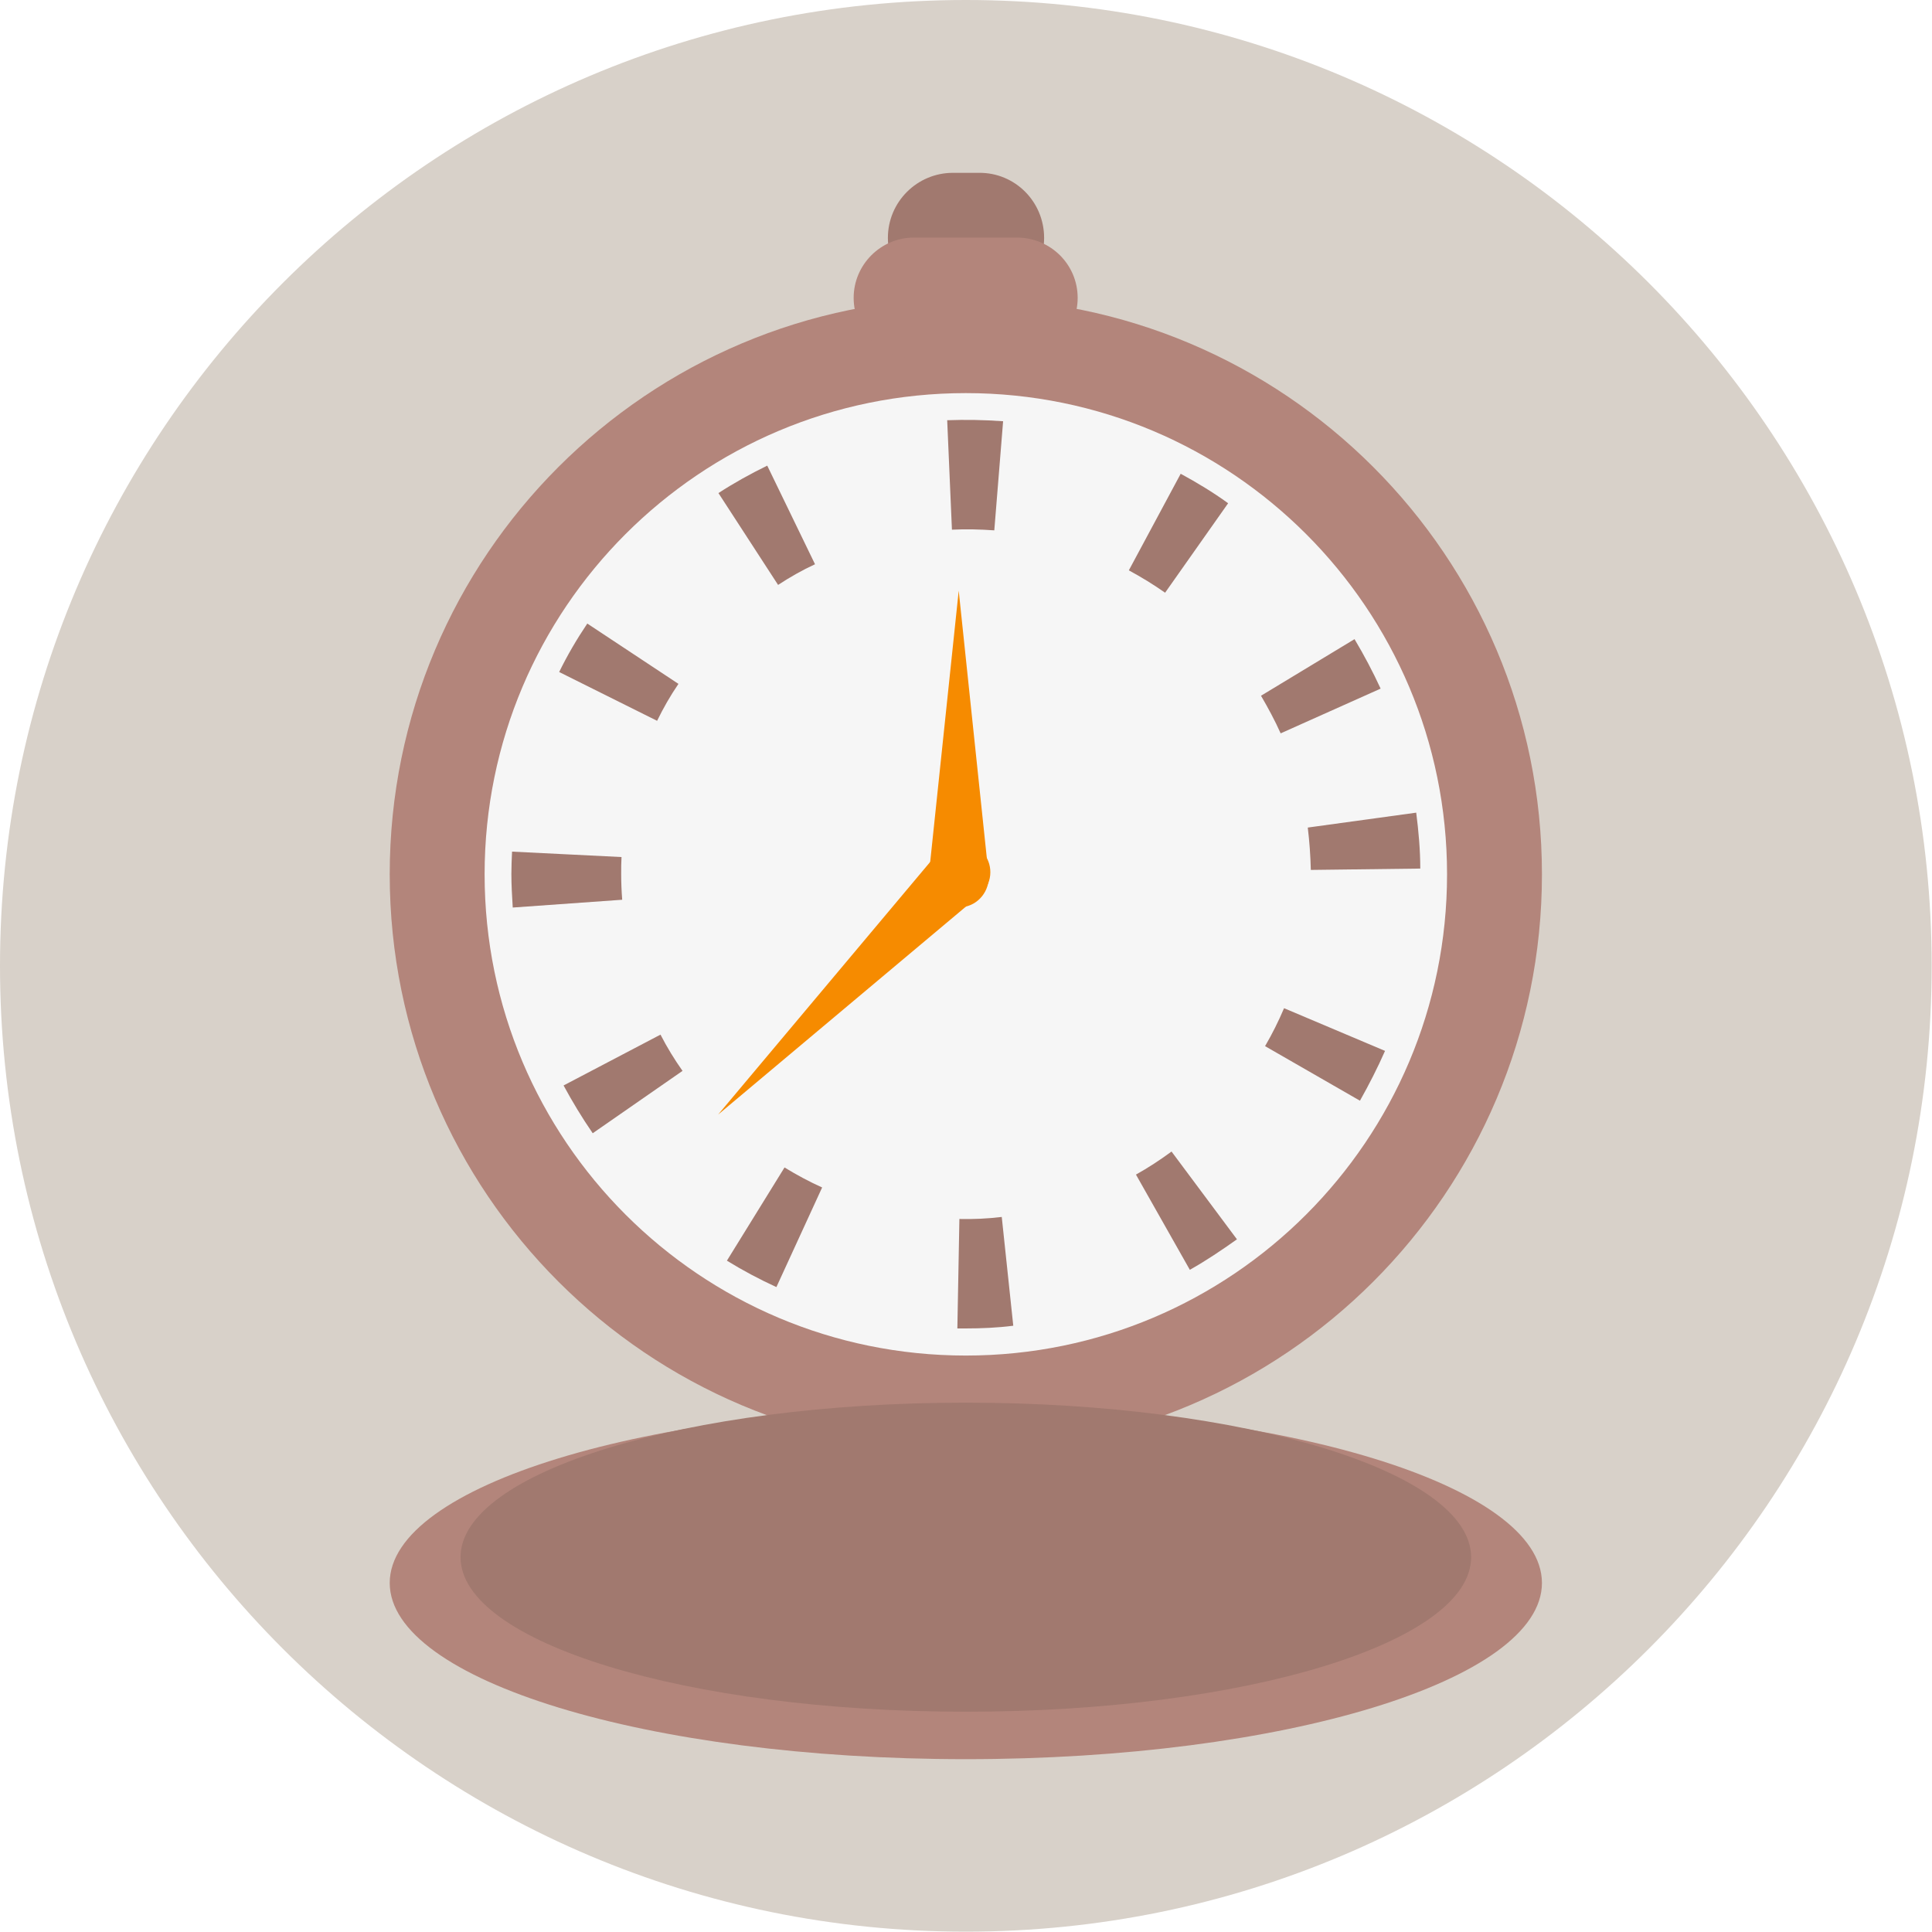
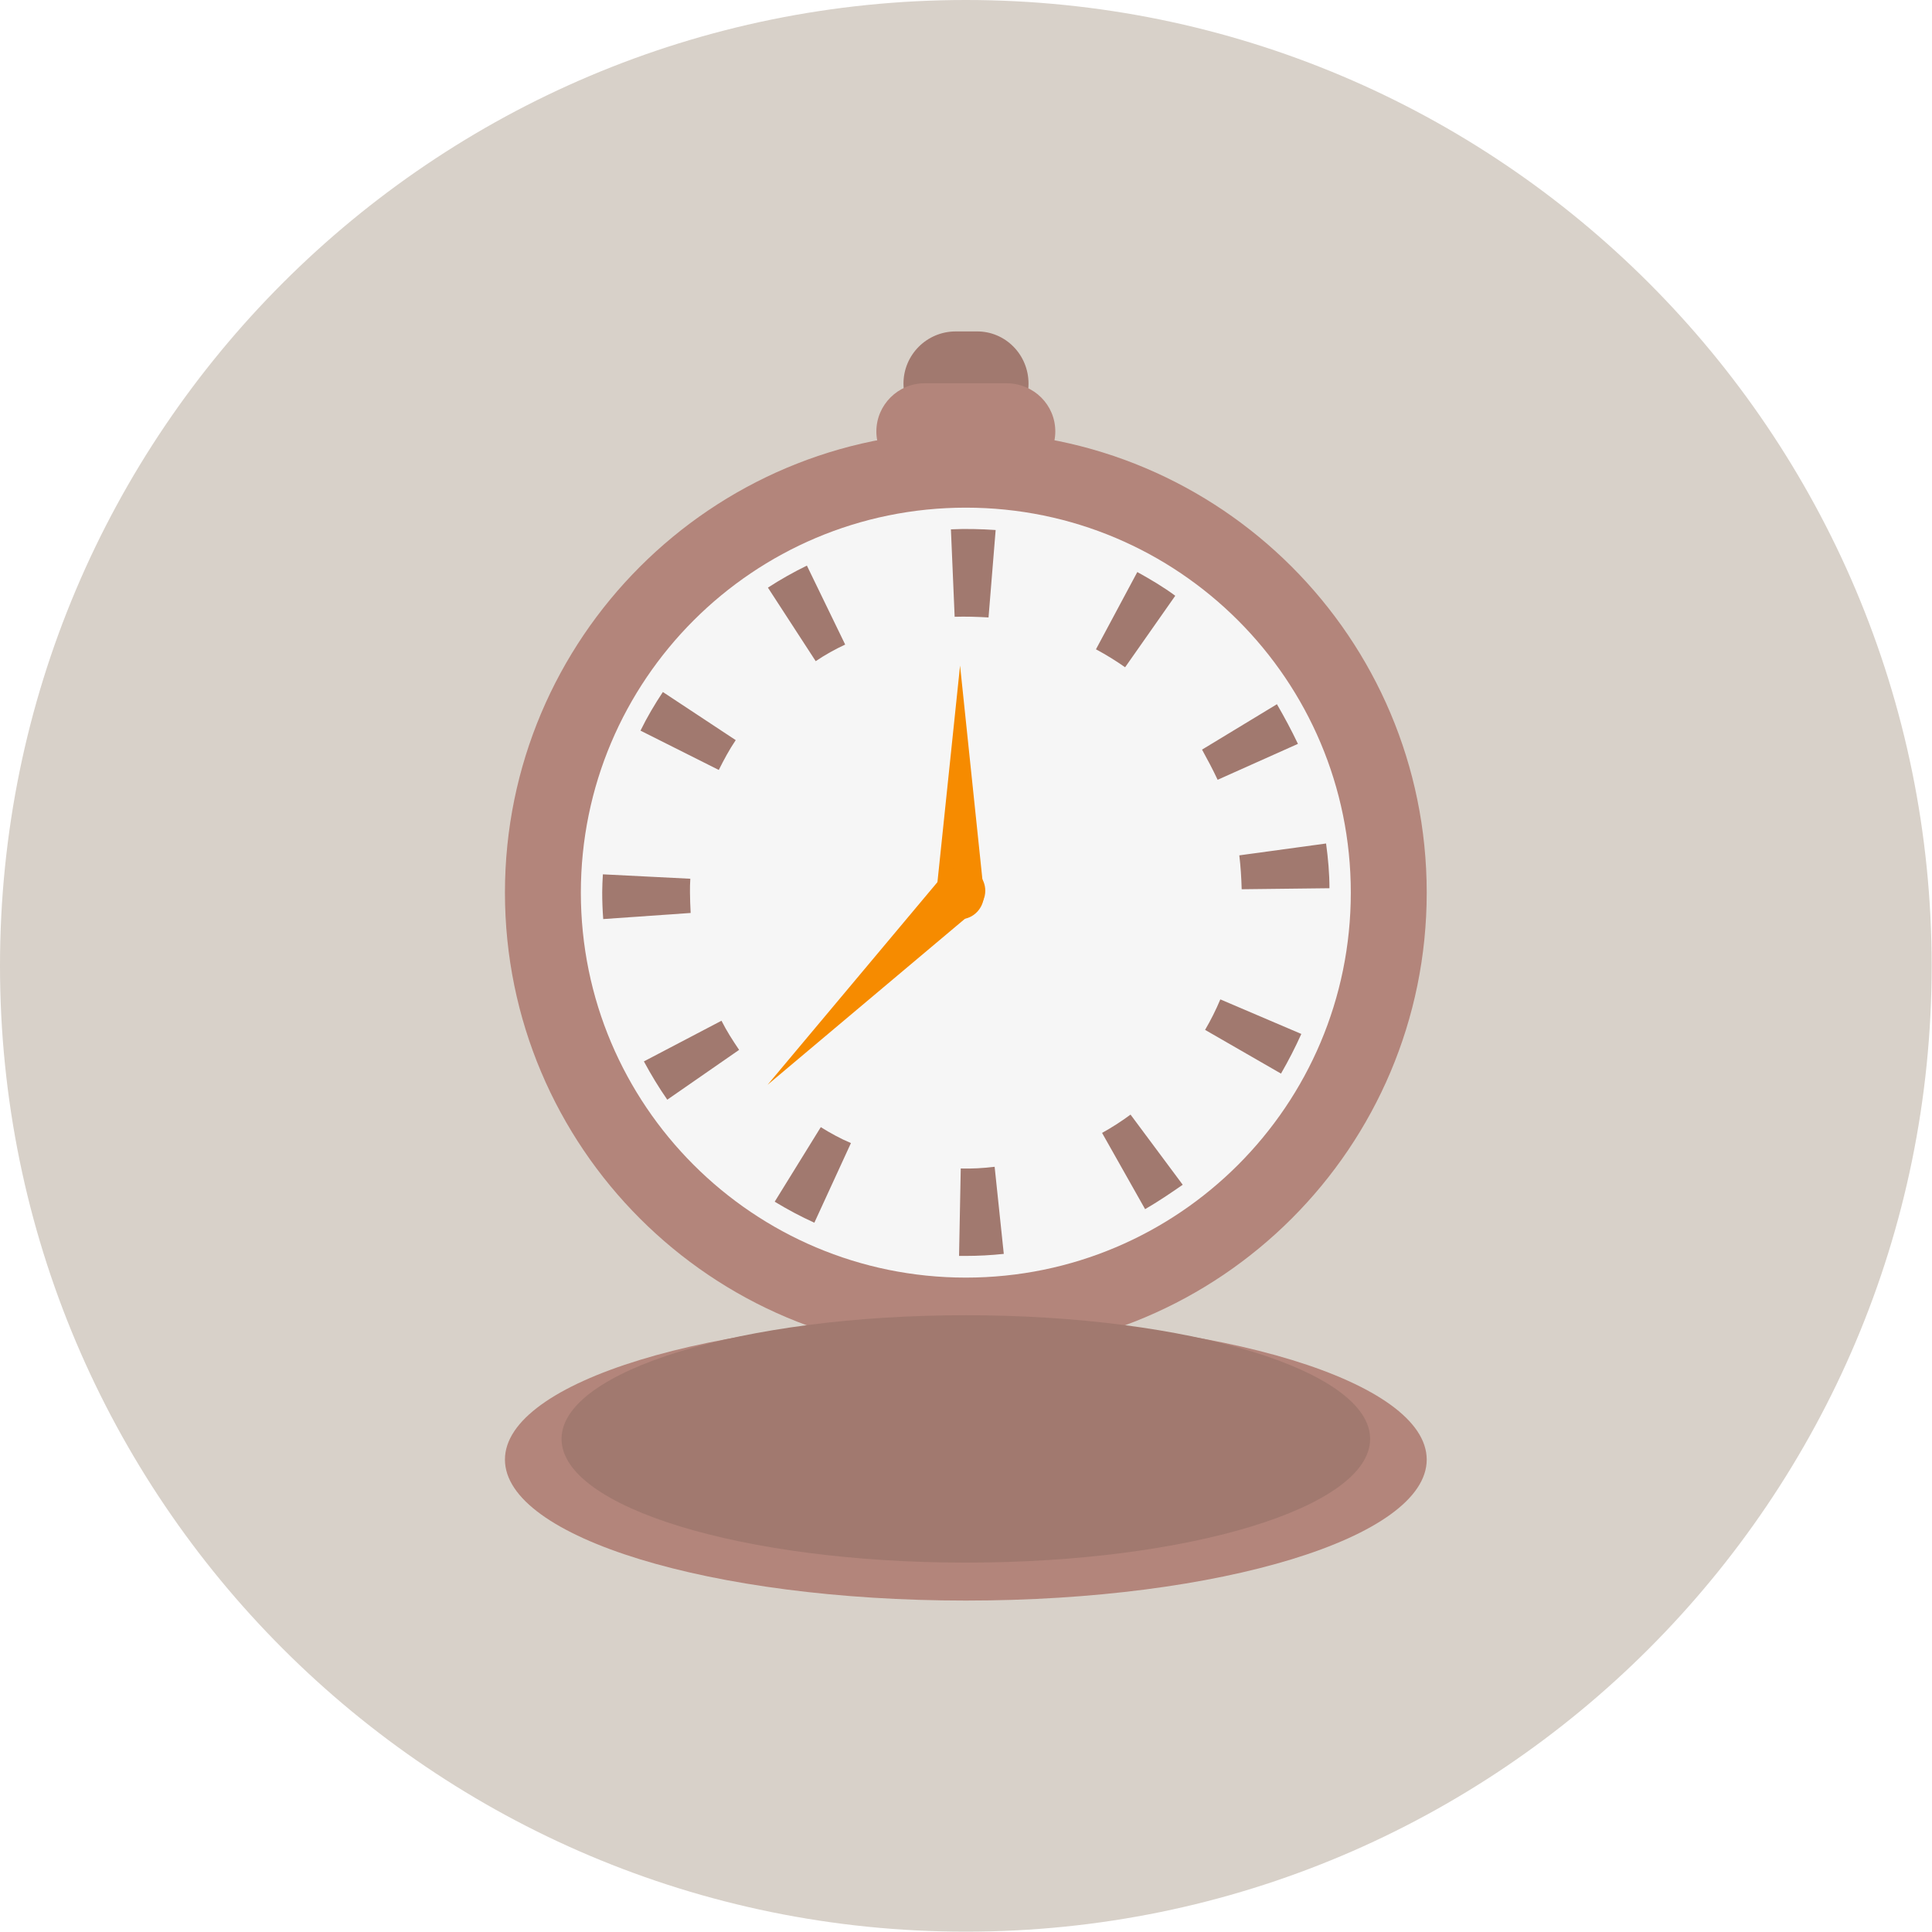
- <svg xmlns="http://www.w3.org/2000/svg" version="1.1" id="Layer_1" x="0px" y="0px" viewBox="0 0 570.1 570.1" style="enable-background:new 0 0 570.1 570.1;" xml:space="preserve">
+ <svg xmlns="http://www.w3.org/2000/svg" version="1.1" id="Layer_1" x="0px" y="0px" viewBox="-254 675.9 570.1 570.1" style="enable-background:new -254 675.9 570.1 570.1;" xml:space="preserve">
  <style type="text/css">
	.st0{fill:#D8D1C9;}
	.st1{fill:#A1796F;}
	.st2{fill:#B3857B;}
	.st3{fill:#F6F6F6;}
	.st4{fill:#F68B00;}
</style>
-   <circle class="st0" cx="285" cy="285" r="285" />
+   <circle class="st0" cx="31" cy="960.9" r="285" />
  <g>
-     <path class="st1" d="M308.1,70.2c0,10.6-8.6,19.2-19.2,19.2h-7.7c-10.6,0-19.2-8.6-19.2-19.2l0,0c0-10.6,8.6-19.2,19.2-19.2h7.7   C299.5,50.9,308.1,59.5,308.1,70.2L308.1,70.2z" />
-     <circle class="st2" cx="285" cy="258" r="170" />
-     <ellipse class="st2" cx="285" cy="467.1" rx="170" ry="52" />
-     <ellipse class="st1" cx="285" cy="459.5" rx="149.1" ry="45.6" />
-     <circle class="st3" cx="285" cy="258" r="142" />
+     <path class="st1" d="M49.5,789.1c0,8.5-6.9,15.4-15.4,15.4H28c-8.5,0-15.4-6.9-15.4-15.4l0,0c0-8.5,6.9-15.4,15.4-15.4h6.2   C42.6,773.6,49.5,780.5,49.5,789.1L49.5,789.1z" />
+     <circle class="st2" cx="31" cy="939.3" r="136" />
+     <ellipse class="st2" cx="31" cy="1106.6" rx="136" ry="41.6" />
+     <ellipse class="st1" cx="31" cy="1100.5" rx="119.3" ry="36.5" />
+     <circle class="st3" cx="31" cy="939.3" r="113.6" />
    <g>
-       <path class="st1" d="M284.9,392c-0.8,0-1.6,0-2.4,0l0.6-32.3c4.1,0.1,8.4-0.1,12.5-0.6l3.4,32.1C294.3,391.8,289.6,392,284.9,392z     M229.1,379.8c-5-2.3-9.9-4.9-14.6-7.8l17-27.5c3.6,2.2,7.3,4.2,11.1,5.9L229.1,379.8z M351.1,374.7l-15.9-28.1    c3.6-2,7.1-4.3,10.5-6.8l19.3,25.9C360.5,368.9,355.9,372,351.1,374.7z M174.9,334.4c-3.1-4.5-6-9.3-8.6-14.1l28.6-15    c1.9,3.7,4.1,7.3,6.5,10.7L174.9,334.4z M401.3,324.8l-28-16.1c2.1-3.6,4-7.4,5.6-11.2l29.8,12.6C406.5,315.1,404,320,401.3,324.8    z M151.3,267.8c-0.2-3.3-0.4-6.6-0.4-9.9c0-2.2,0.1-4.4,0.2-6.6l32.3,1.6c-0.1,1.6-0.1,3.3-0.1,5c0,2.5,0.1,5,0.3,7.6L151.3,267.8    z M386.8,256.7c-0.1-4.2-0.4-8.4-0.9-12.5l32-4.4c0.7,5.5,1.2,11,1.2,16.5L386.8,256.7z M377.9,216.4c-1.7-3.8-3.7-7.5-5.8-11.1    l27.6-16.7c2.8,4.7,5.4,9.6,7.7,14.6L377.9,216.4z M193.9,212.7L165,198.3c2.4-4.9,5.2-9.7,8.3-14.3l26.9,17.8    C197.8,205.3,195.7,209,193.9,212.7z M343.8,174.9c-3.4-2.4-7-4.6-10.7-6.6l15.3-28.5c4.8,2.6,9.6,5.5,14,8.7L343.8,174.9z     M229.6,172.6L212,145.5c4.6-3,9.5-5.7,14.4-8.1l14.1,29.1C236.8,168.2,233.1,170.3,229.6,172.6z M293.4,156.5    c-4.2-0.3-8.4-0.4-12.5-0.2l-1.4-32.3c5.4-0.2,11-0.1,16.5,0.3L293.4,156.5z" />
+       <path class="st1" d="M30.9,1046.5c-0.6,0-1.3,0-1.9,0l0.5-25.8c3.3,0.1,6.7-0.1,10-0.5l2.7,25.7    C38.4,1046.3,34.7,1046.5,30.9,1046.5z M-13.7,1036.7c-4-1.8-7.9-3.9-11.7-6.2l13.6-22c2.9,1.8,5.8,3.4,8.9,4.7L-13.7,1036.7z     M83.9,1032.7l-12.7-22.5c2.9-1.6,5.7-3.4,8.4-5.4l15.4,20.7C91.4,1028,87.7,1030.5,83.9,1032.7z M-57.1,1000.4    c-2.5-3.6-4.8-7.4-6.9-11.3l22.9-12c1.5,3,3.3,5.8,5.2,8.6L-57.1,1000.4z M124,992.7l-22.4-12.9c1.7-2.9,3.2-5.9,4.5-9L130,981    C128.2,985,126.2,988.9,124,992.7z M-76,947.1c-0.2-2.6-0.3-5.3-0.3-7.9c0-1.8,0.1-3.5,0.2-5.3l25.8,1.3c-0.1,1.3-0.1,2.6-0.1,4    c0,2,0.1,4,0.2,6.1L-76,947.1z M112.4,938.3c-0.1-3.4-0.3-6.7-0.7-10l25.6-3.5c0.6,4.4,1,8.8,1,13.2L112.4,938.3z M105.3,906    c-1.4-3-3-6-4.6-8.9l22.1-13.4c2.2,3.8,4.3,7.7,6.2,11.7L105.3,906z M-41.9,903.1L-65,891.5c1.9-3.9,4.2-7.8,6.6-11.4l21.5,14.2    C-38.8,897.1-40.4,900.1-41.9,903.1z M78,872.8c-2.7-1.9-5.6-3.7-8.6-5.3l12.2-22.8c3.8,2.1,7.7,4.4,11.2,7L78,872.8z M-13.3,871    l-14.1-21.7c3.7-2.4,7.6-4.6,11.5-6.5l11.3,23.3C-7.6,867.5-10.5,869.1-13.3,871z M37.7,858.1c-3.4-0.2-6.7-0.3-10-0.2l-1.1-25.8    c4.3-0.2,8.8-0.1,13.2,0.2L37.7,858.1z" />
    </g>
-     <path class="st4" d="M274.1,258l8.8-83.7l8.8,83.7c0.5,4.8-3,9.2-7.8,9.7c-4.8,0.5-9.2-3-9.7-7.8C274,259.2,274,258.5,274.1,258z" />
-     <path class="st4" d="M211.9,328.9l64.8-77.2c3.1-3.7,8.7-4.2,12.4-1.1c3.7,3.1,4.2,8.7,1.1,12.4c-0.3,0.4-0.7,0.8-1.1,1.1   L211.9,328.9z" />
-     <path class="st2" d="M318,87.9c0,9.8-8,17.8-17.8,17.8h-30.5c-9.8,0-17.8-8-17.8-17.8l0,0c0-9.8,8-17.8,17.8-17.8h30.5   C310.1,70.2,318,78.1,318,87.9L318,87.9z" />
+     <path class="st4" d="M22.3,939.3l7-67l7,67c0.4,3.8-2.4,7.4-6.2,7.8s-7.4-2.4-7.8-6.2C22.2,940.3,22.2,939.7,22.3,939.3z" />
+     <path class="st4" d="M-27.5,996l51.8-61.8c2.5-3,7-3.4,9.9-0.9c3,2.5,3.4,7,0.9,9.9c-0.2,0.3-0.6,0.6-0.9,0.9L-27.5,996z" />
+     <path class="st2" d="M57.4,803.2c0,7.8-6.4,14.2-14.2,14.2H18.8c-7.8,0-14.2-6.4-14.2-14.2l0,0c0-7.8,6.4-14.2,14.2-14.2h24.4   C51.1,789.1,57.4,795.4,57.4,803.2L57.4,803.2z" />
  </g>
</svg>
